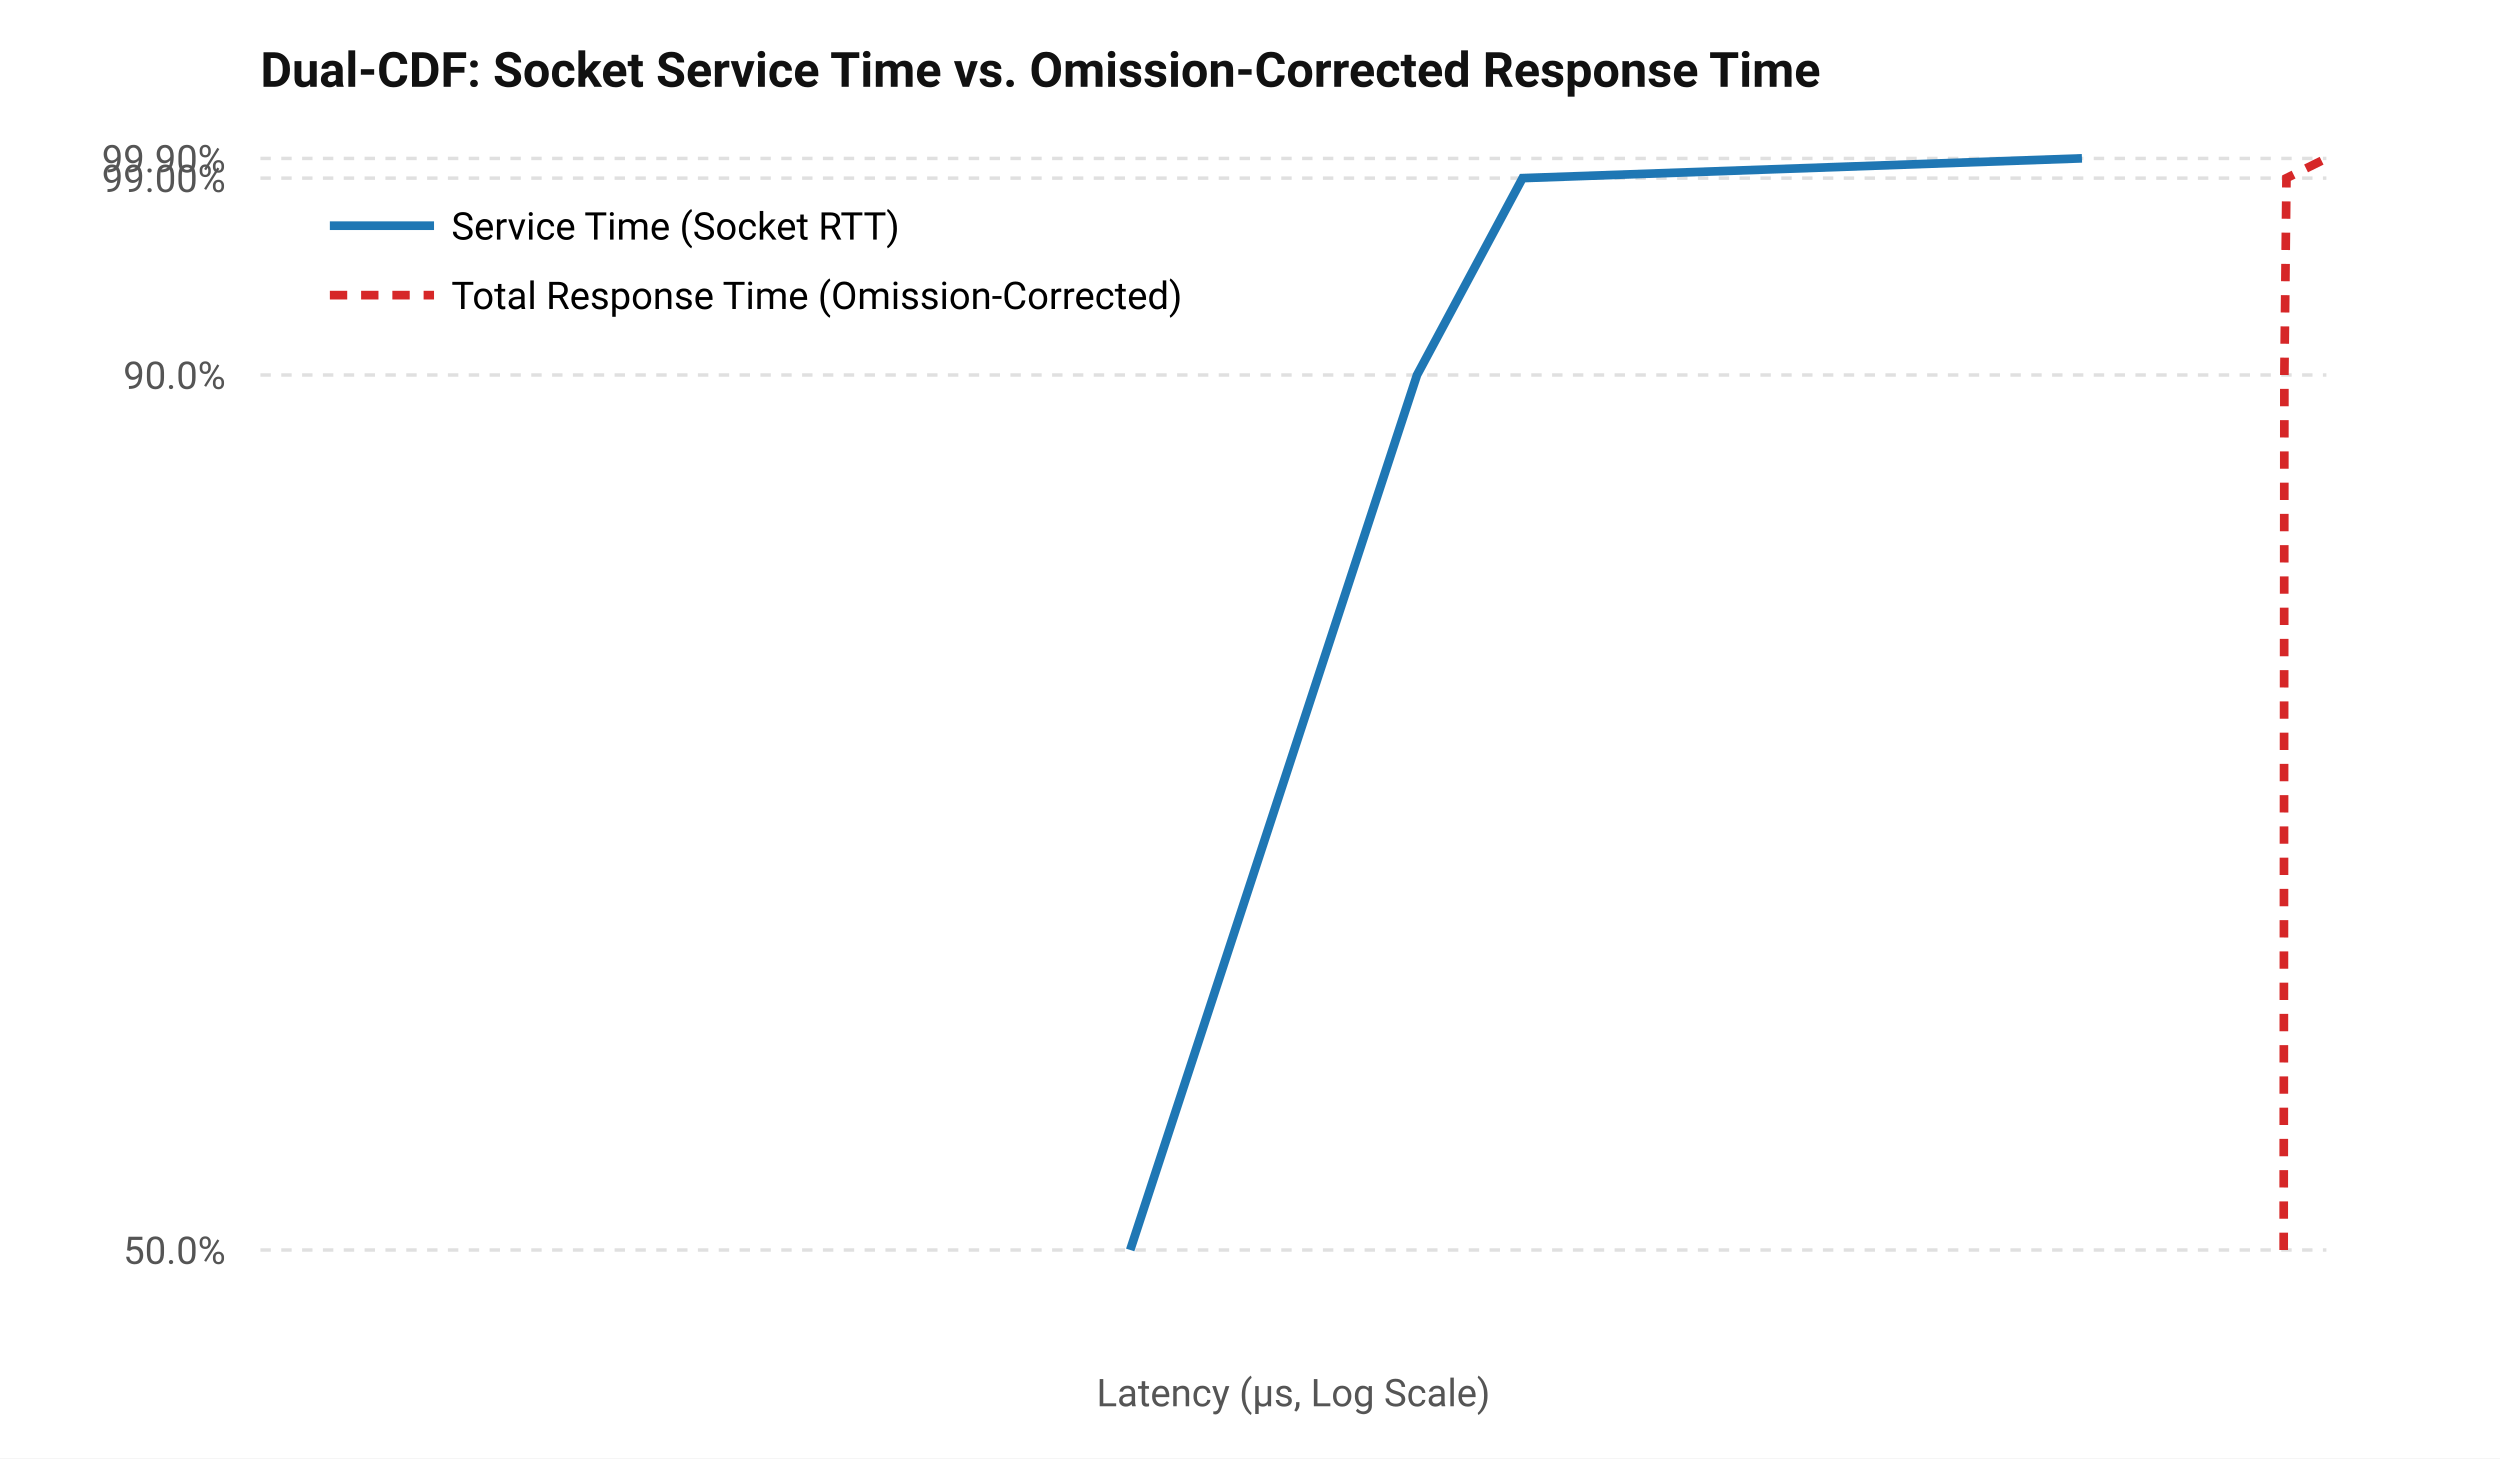
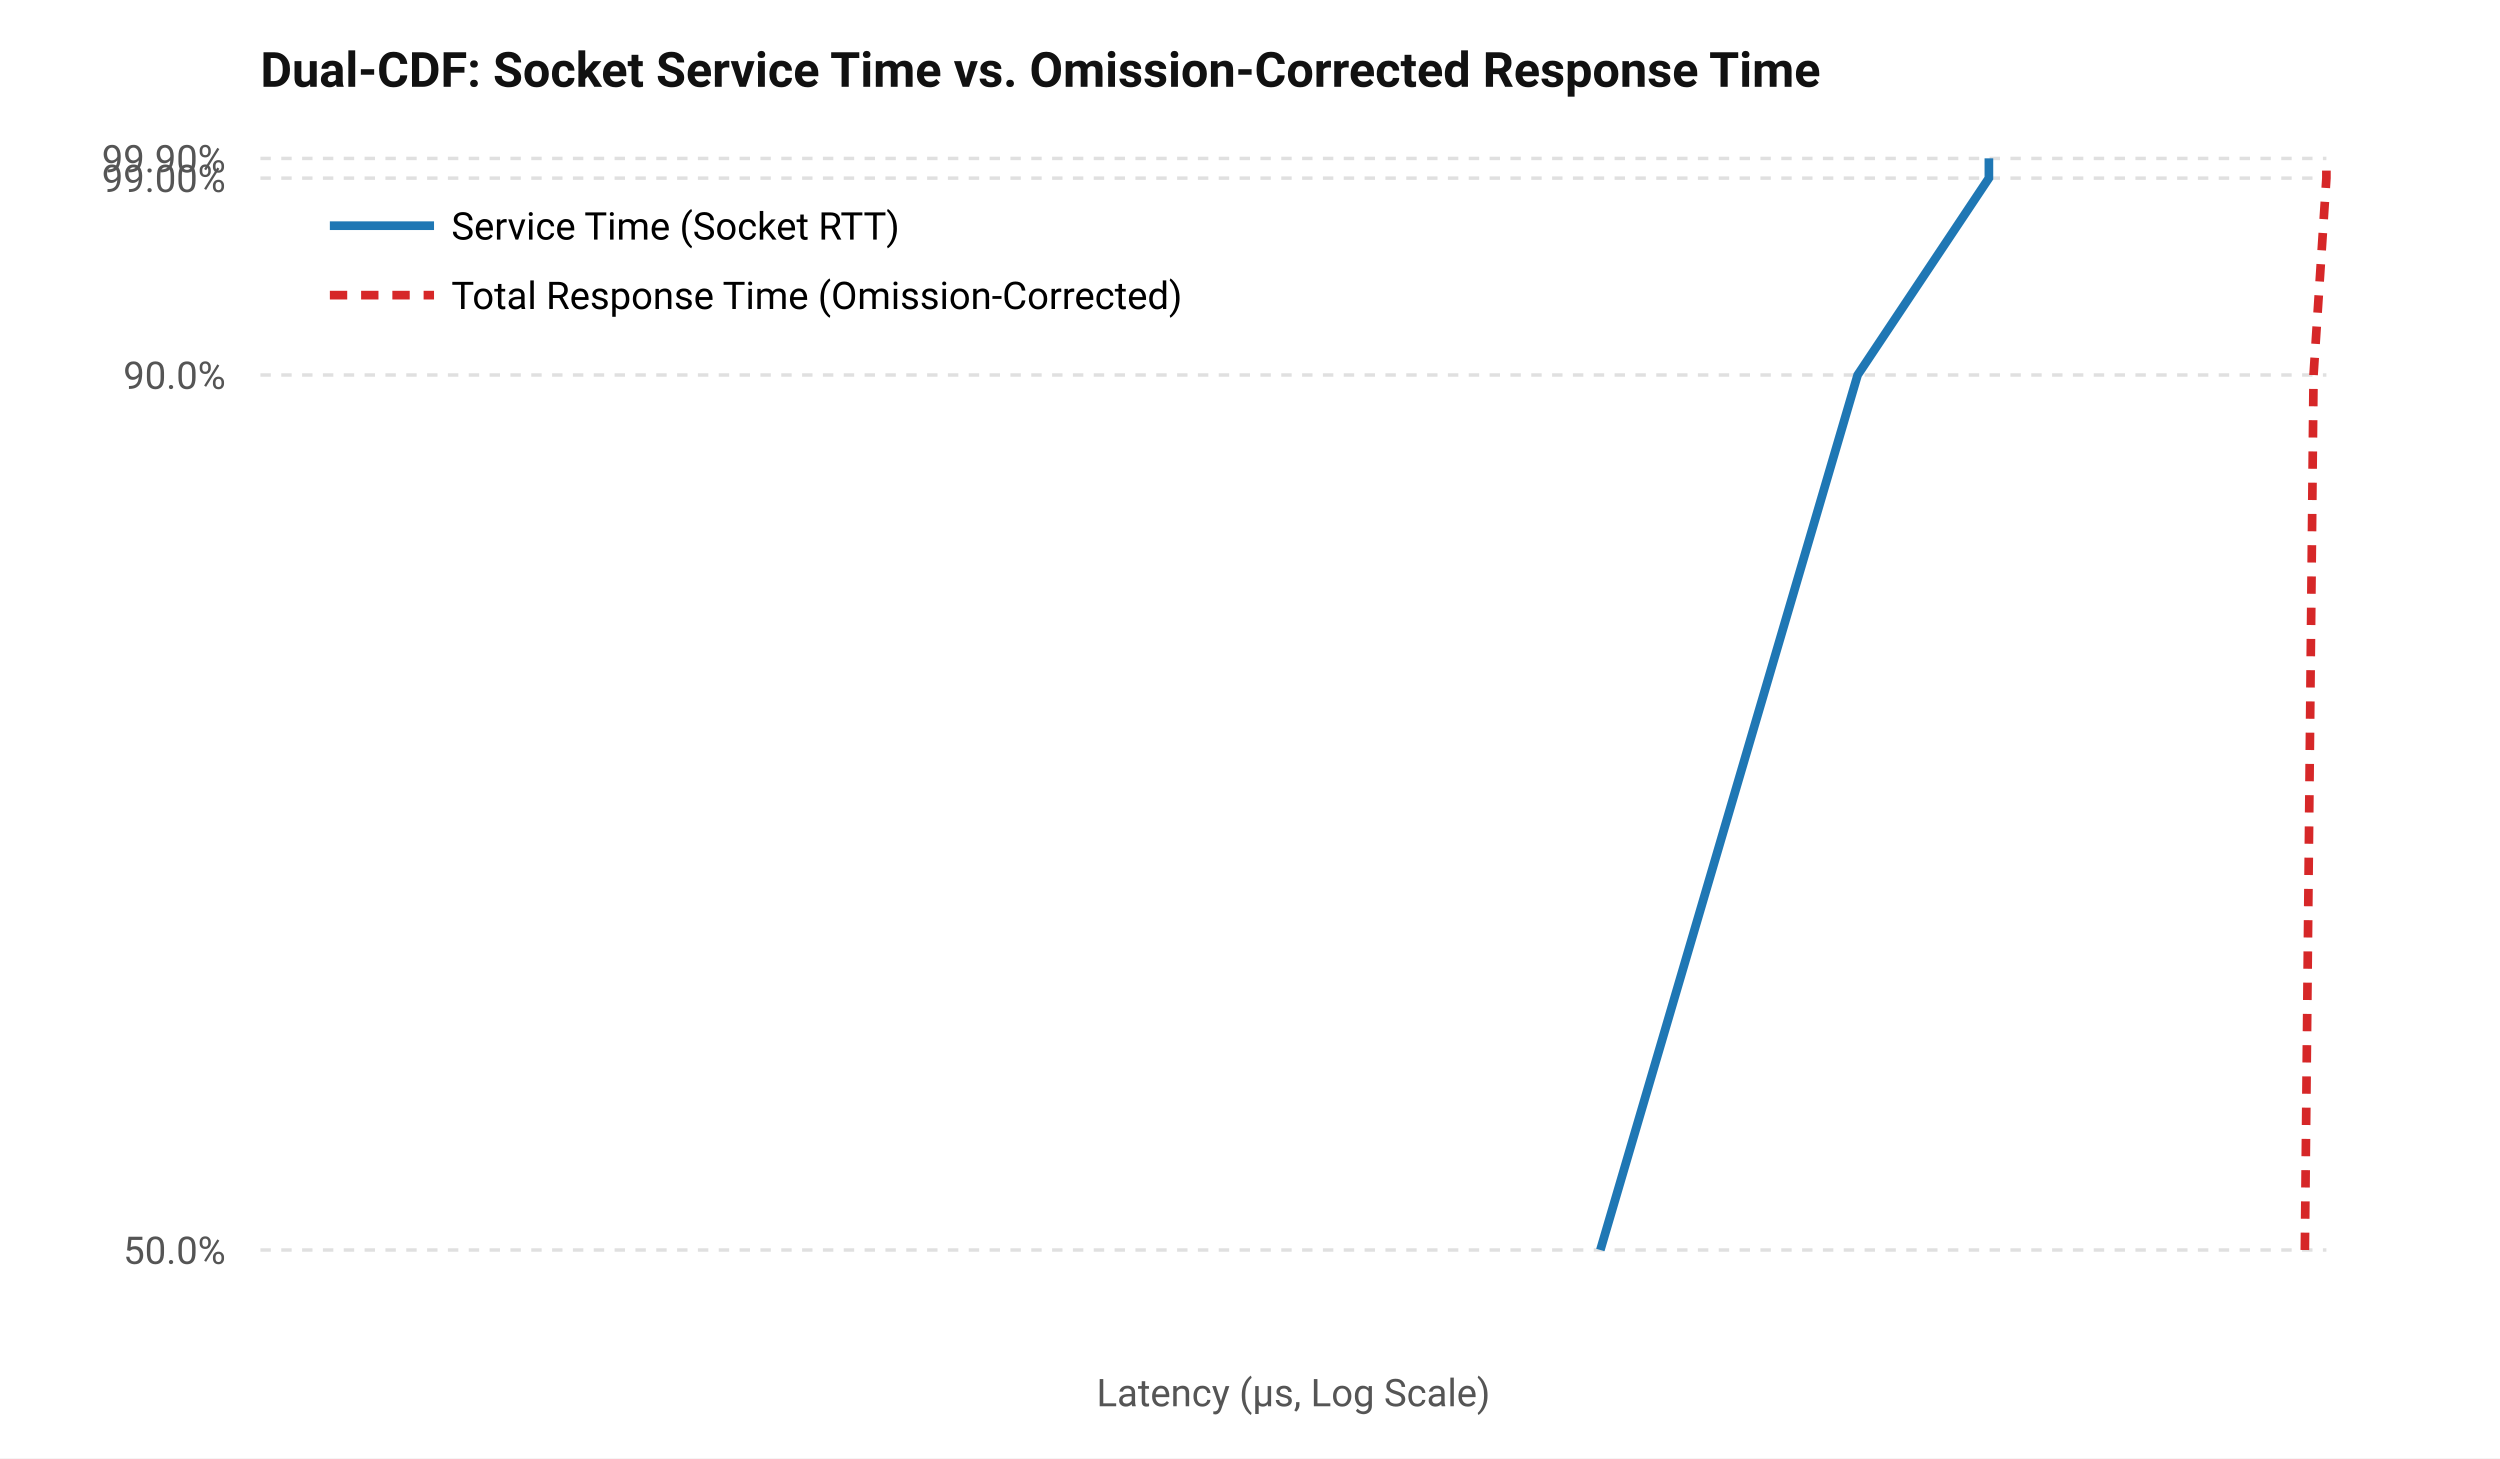
<svg xmlns="http://www.w3.org/2000/svg" viewBox="0 0 720 420" width="720" height="420">
  <style>
  .title { font-family: -apple-system, BlinkMacSystemFont, "Segoe UI", Roboto, sans-serif; font-size: 14px; font-weight: bold; fill: #111; }
  .axis { font-family: -apple-system, BlinkMacSystemFont, "Segoe UI", Roboto, sans-serif; font-size: 11px; fill: #555; }
  .grid { stroke: #e0e0e0; stroke-dasharray: 3,3; }
  .legend { font-family: -apple-system, BlinkMacSystemFont, "Segoe UI", Roboto, sans-serif; font-size: 11px; }
</style>
  <rect width="720" height="420" fill="#ffffff" />
  <text x="75" y="25" class="title">Dual-CDF: Socket Service Time vs. Omission-Corrected Response Time</text>
  <line x1="75" y1="360.0" x2="670" y2="360.0" class="grid" />
  <text x="65" y="364.0" text-anchor="end" class="axis">50.0%</text>
  <line x1="75" y1="108" x2="670" y2="108" class="grid" />
  <text x="65" y="112" text-anchor="end" class="axis">90.0%</text>
  <line x1="75" y1="51.3" x2="670" y2="51.3" class="grid" />
  <text x="65" y="55.3" text-anchor="end" class="axis">99.00%</text>
  <line x1="75" y1="45.63" x2="670" y2="45.63" class="grid" />
  <text x="65" y="49.63" text-anchor="end" class="axis">99.90%</text>
-   <polyline fill="none" stroke="#1f77b4" stroke-width="2.5" points="325.5,360.0 408.1,108.0 438.5,51.3 599.6,45.6" />
-   <polyline fill="none" stroke="#d62728" stroke-width="2.5" stroke-dasharray="5,4" points="657.7,360.0 657.9,108.0 658.5,51.3 670.0,45.6" />
+   <polyline fill="none" stroke="#1f77b4" stroke-width="2.5" points="460.9,360.0 535.0,108.0 572.8,51.3 572.8,45.6" />
+   <polyline fill="none" stroke="#d62728" stroke-width="2.5" stroke-dasharray="5,4" points="663.8,360.0 666.3,108.0 670.0,51.3 670.0,45.6" />
  <text x="372.5" y="405" text-anchor="middle" class="axis">Latency (µs, Log Scale)</text>
  <line x1="95" y1="65" x2="125" y2="65" stroke="#1f77b4" stroke-width="2.5" />
  <text x="130" y="69" class="legend">Service Time (Socket RTT)</text>
  <line x1="95" y1="85" x2="125" y2="85" stroke="#d62728" stroke-width="2.5" stroke-dasharray="5,4" />
  <text x="130" y="89" class="legend">Total Response Time (Omission-Corrected)</text>
</svg>
